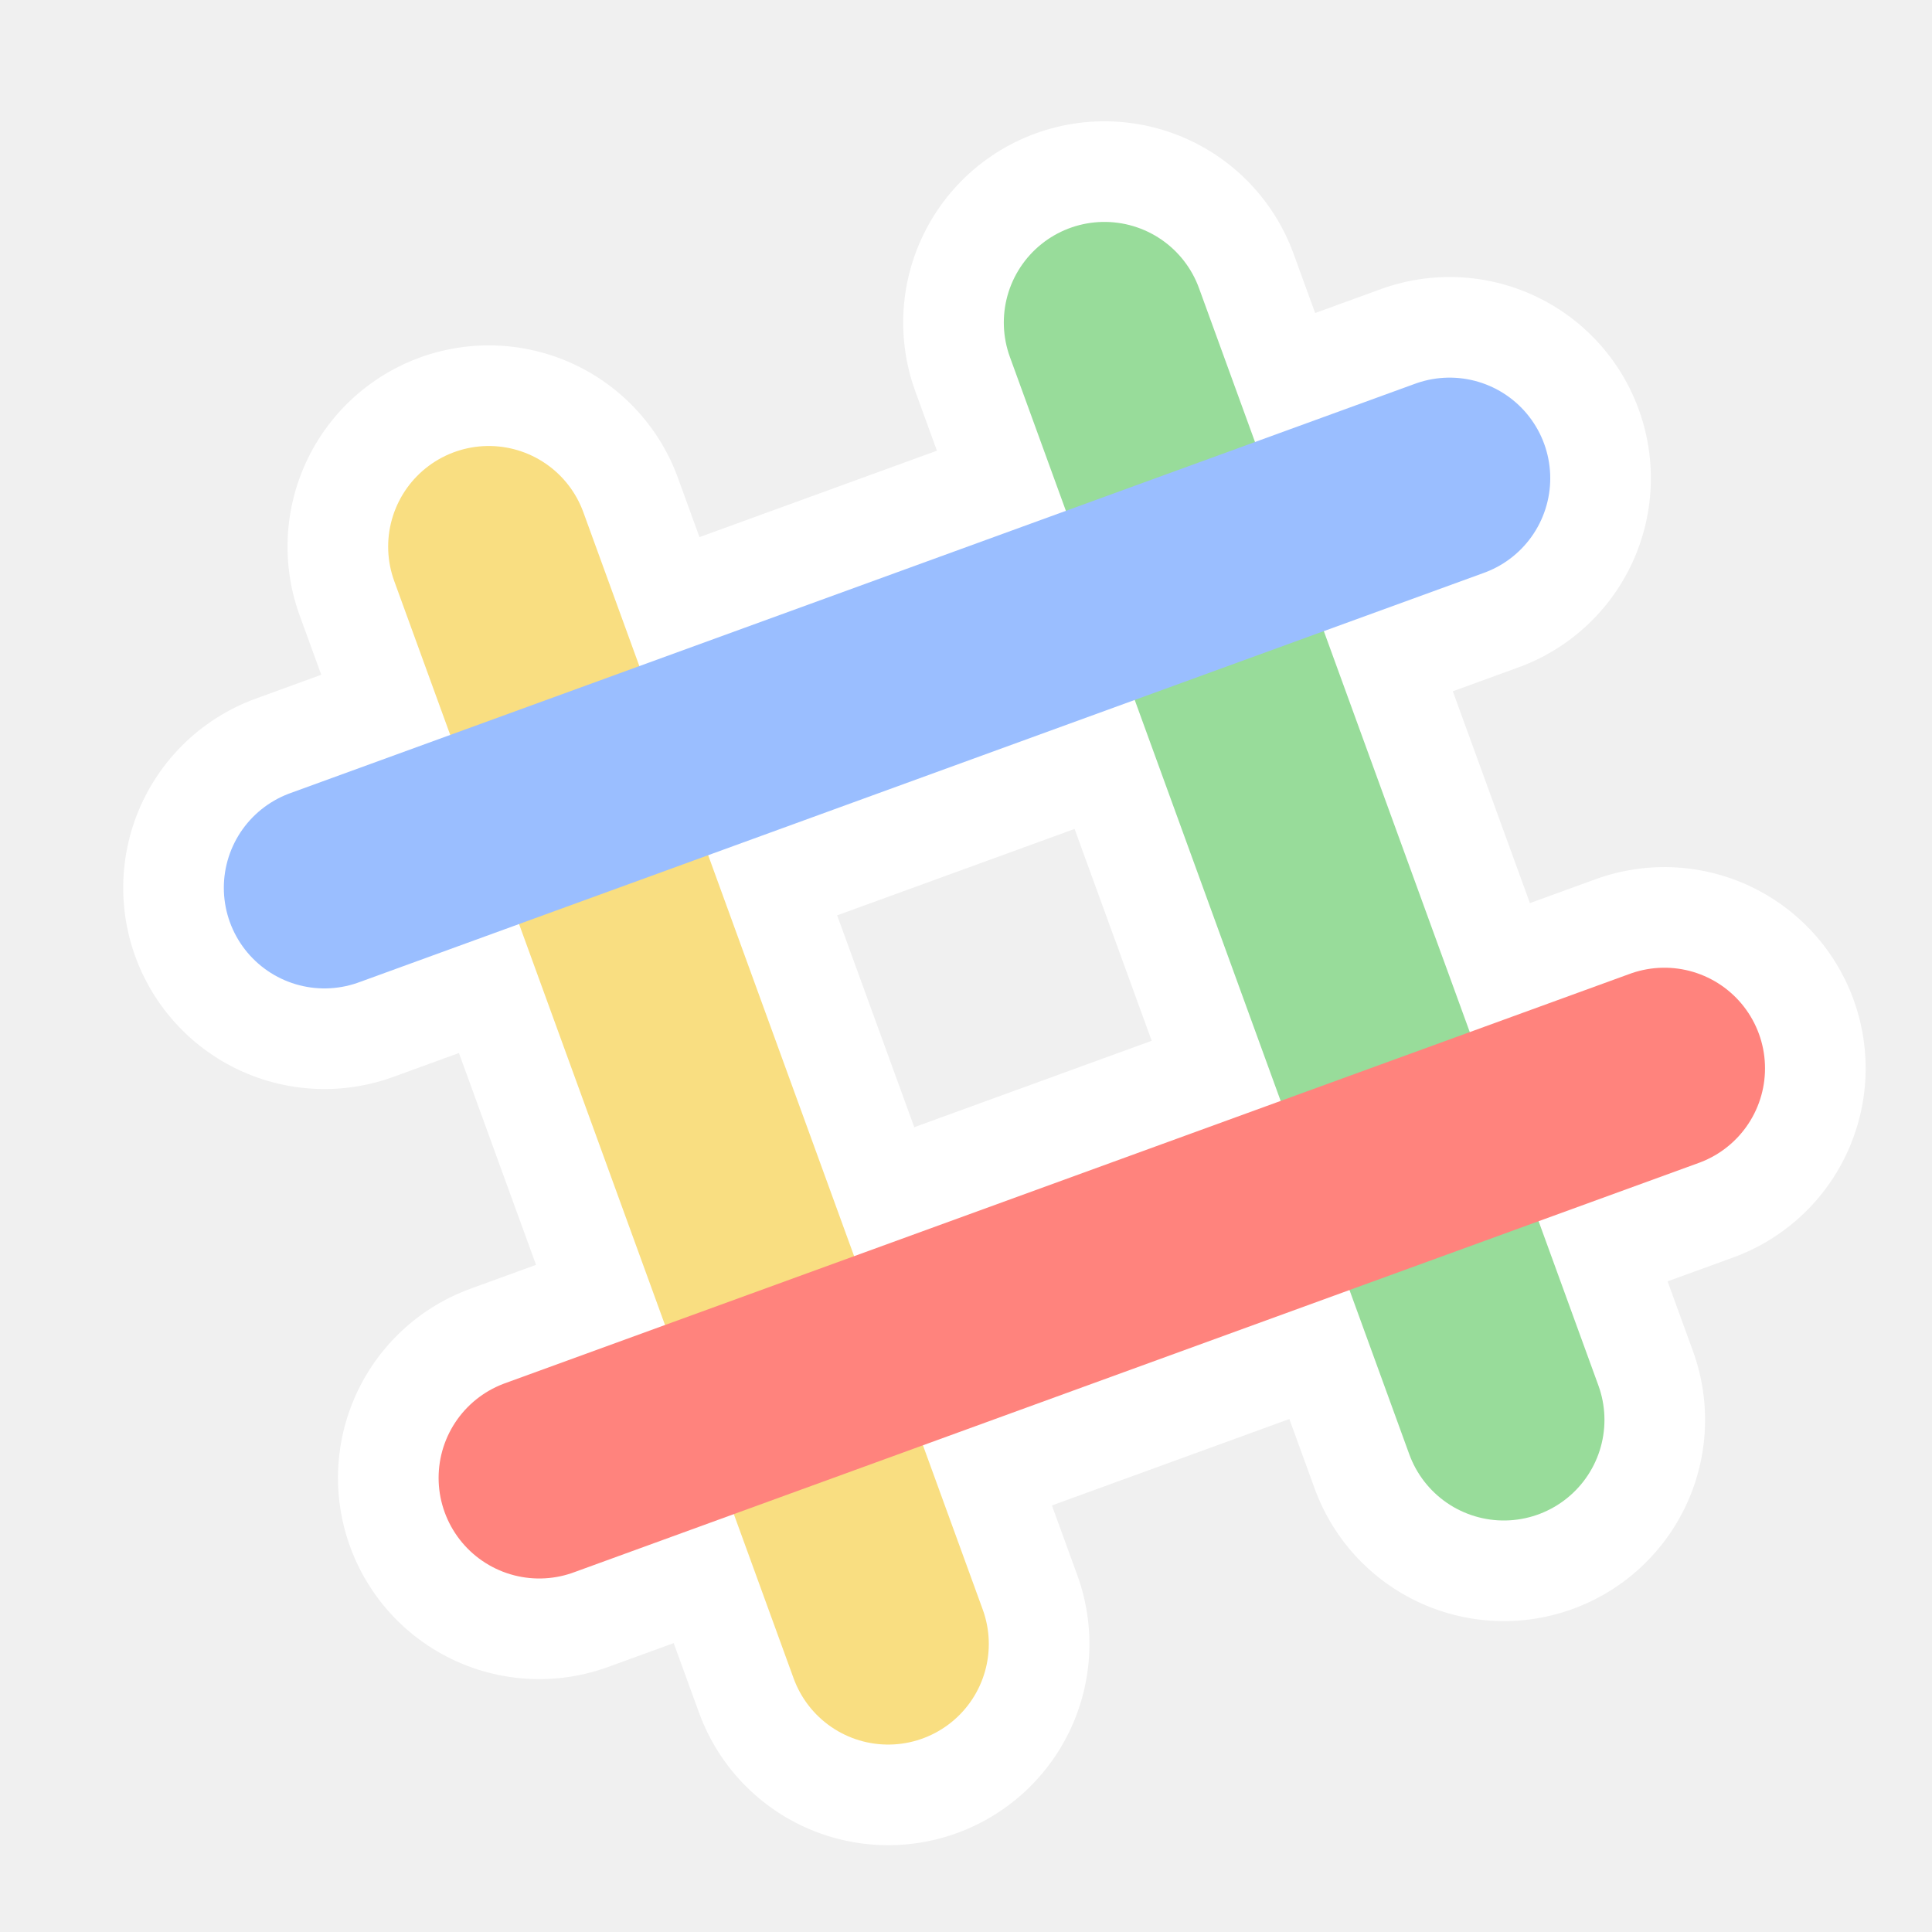
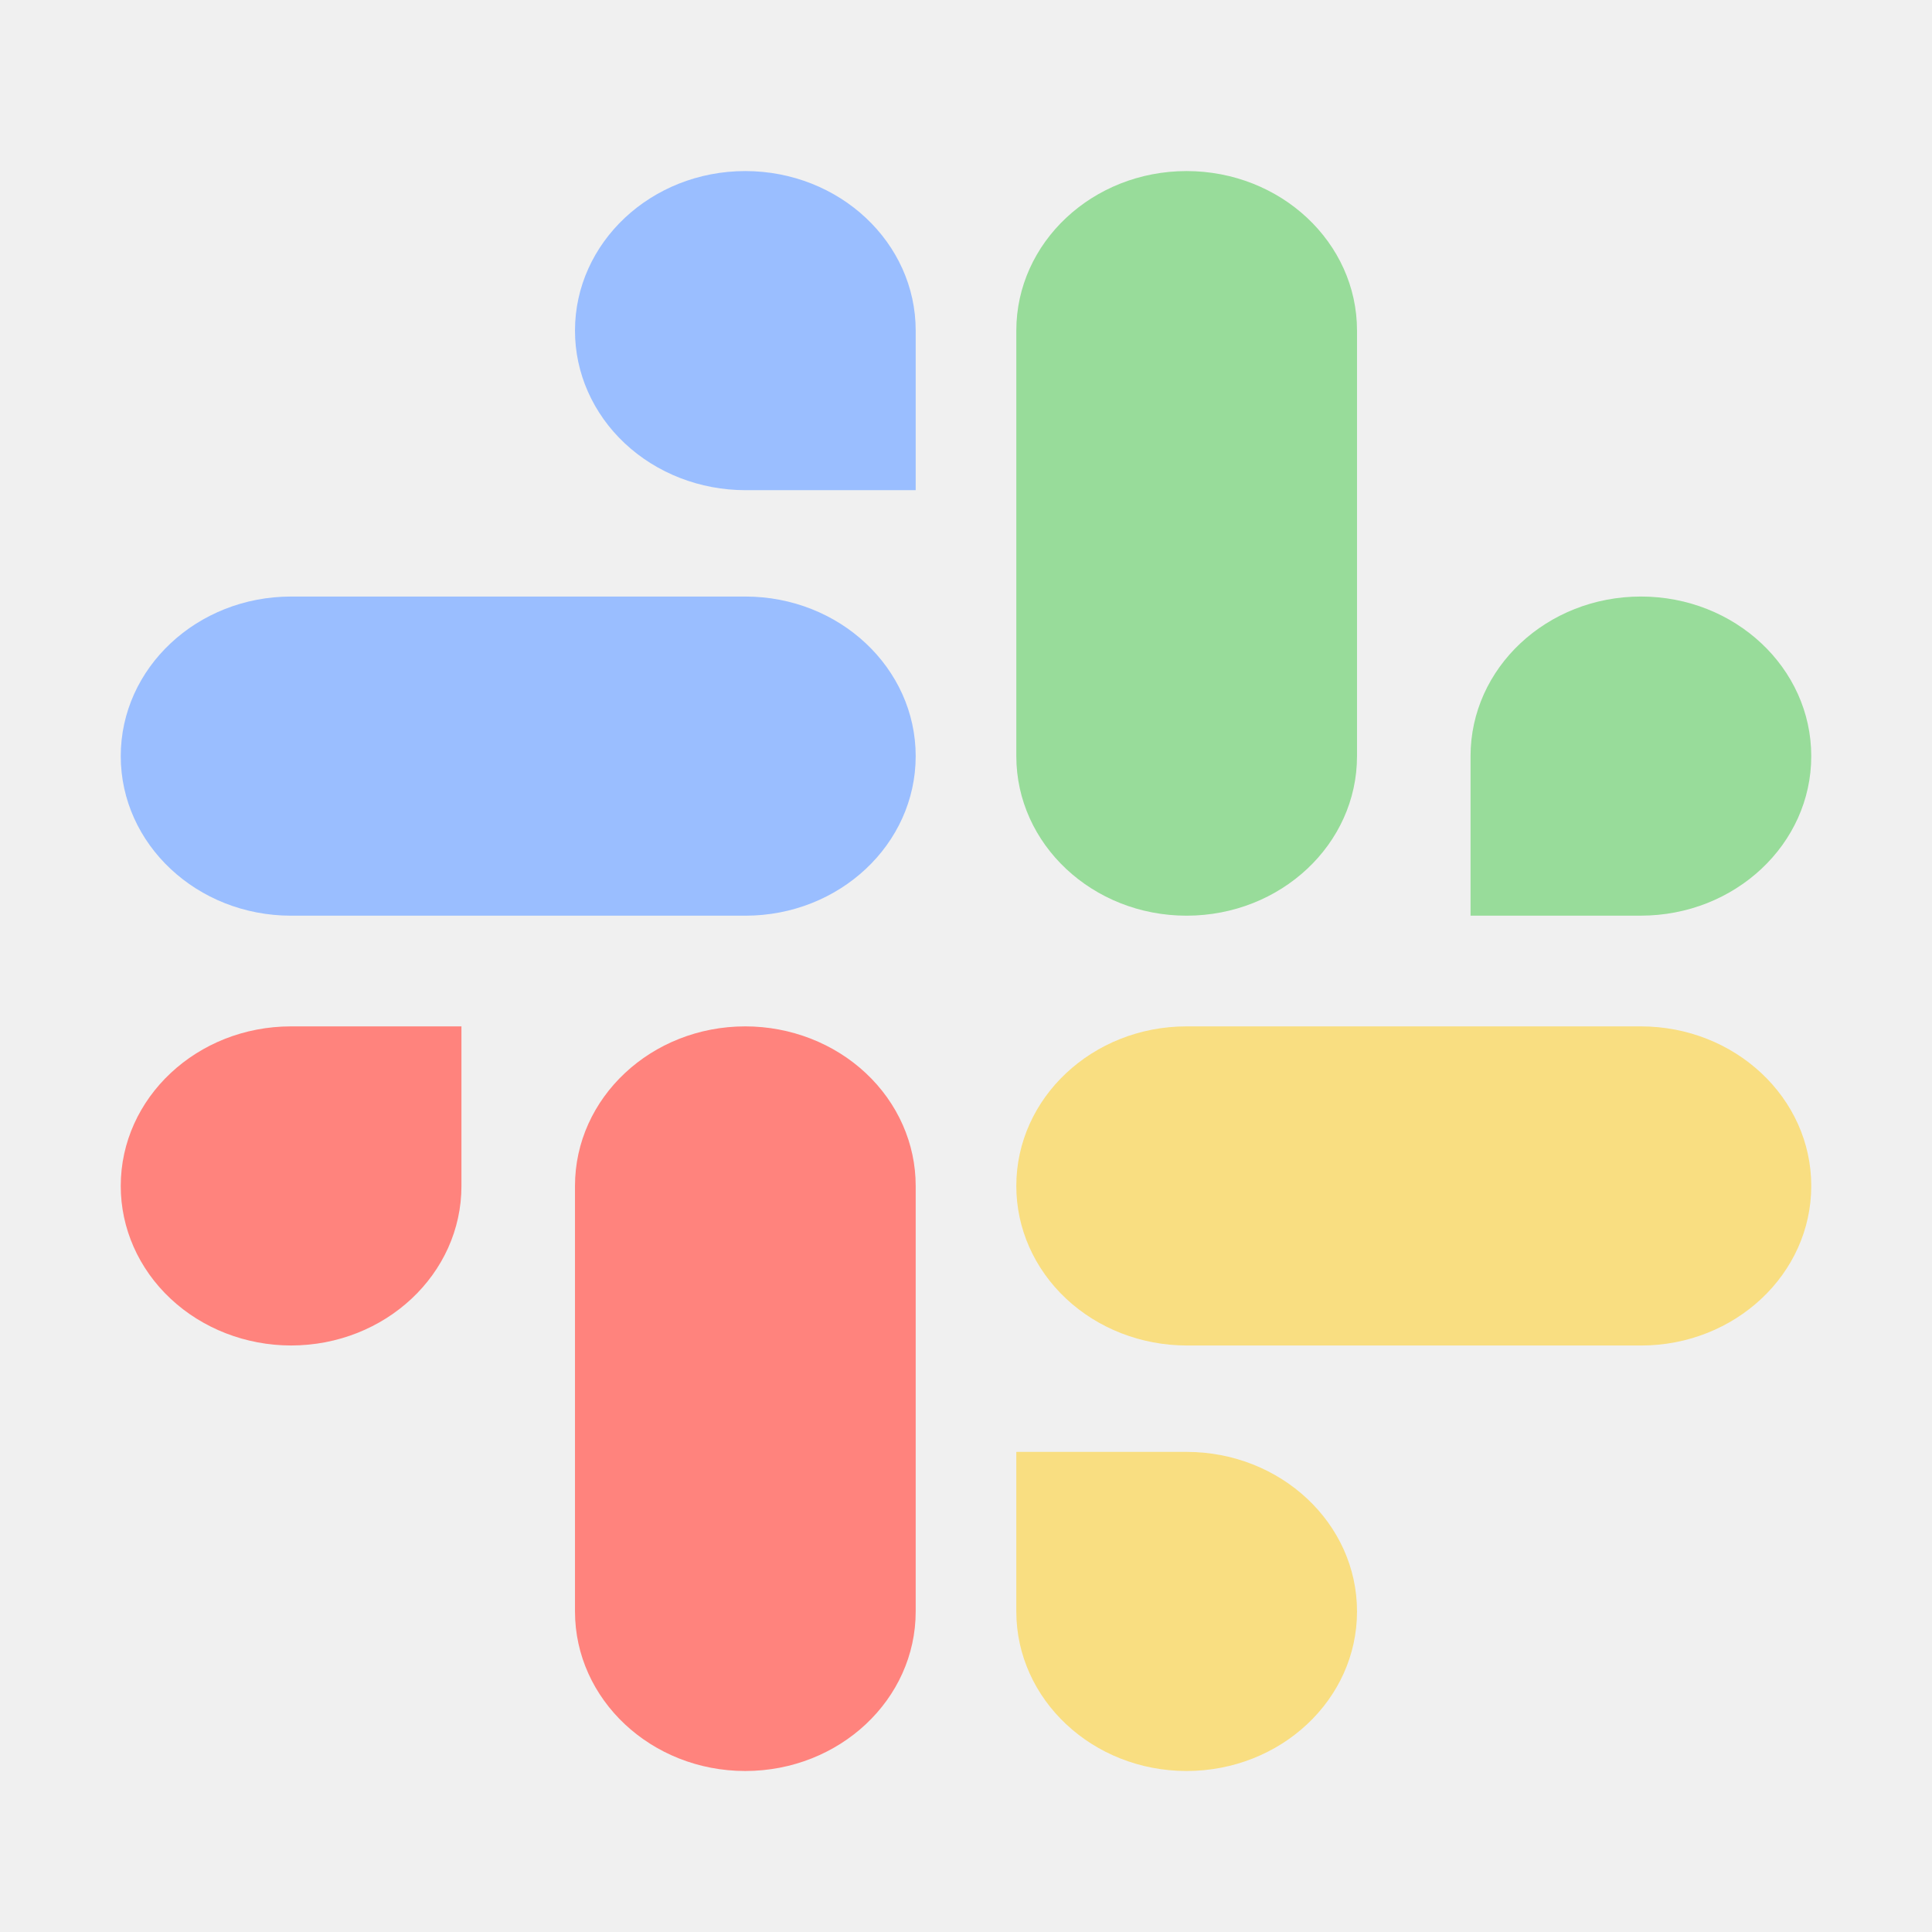
- <svg xmlns="http://www.w3.org/2000/svg" width="192" height="192" viewBox="0 0 192 192">
-   <g fill="none" fill-rule="evenodd" stroke-linecap="round">
-     <g stroke="#FFF" stroke-width="40" transform="rotate(-20 188.691 -33.633)">
-       <line x1="26.942" x2="26.942" y1="1.095" y2="117.145" />
-       <line x1="92.052" x2="92.052" y1="1.095" y2="117.145" />
-       <line x1="118.994" y1="27.37" y2="27.37" />
-       <line x1="118.994" y1="89.775" y2="89.775" />
-     </g>
-     <g stroke-width="20" transform="rotate(-20 188.691 -33.633)">
-       <line x1="26.942" x2="26.942" y1="1.095" y2="117.145" stroke="#F9DE81" />
-       <line x1="92.052" x2="92.052" y1="1.095" y2="117.145" stroke="#98DC9A" />
-       <line x1="118.994" y1="27.37" y2="27.37" stroke="#9ABEFF" />
-       <line x1="118.994" y1="89.775" y2="89.775" stroke="#FF837D" />
-     </g>
+ <svg xmlns="http://www.w3.org/2000/svg" width="192" height="192" viewBox="0 0 192 192" fill="none">
+   <g clip-path="url(#clip0)">
+     <path fill-rule="evenodd" clip-rule="evenodd" d="M57.142 32.857C57.142 24.1 64.721 17 74.07 17C83.428 17.009 91.008 24.108 91 32.857V48.713H74.07C69.576 48.709 65.268 47.036 62.093 44.062C58.919 41.089 57.138 37.058 57.142 32.857ZM28.927 59.284H74.07C83.419 59.284 91 66.385 91 75.143C91 83.9 83.419 91 74.073 91H28.927C19.578 91 12 83.9 12 75.143C12 66.385 19.578 59.284 28.927 59.284Z" fill="#9ABEFF" />
+     <path fill-rule="evenodd" clip-rule="evenodd" d="M134.858 32.856V75.141V75.144C134.865 83.893 127.286 90.991 117.927 91C108.578 91 101 83.9 101 75.139V32.856C101 24.1 108.578 17 117.927 17C127.286 17.009 134.865 24.107 134.858 32.856ZM163.07 59.283C172.419 59.283 180 66.383 180 75.141C180.008 83.89 172.428 90.989 163.07 90.997H146.142V75.141C146.142 66.383 153.721 59.283 163.07 59.283Z" fill="#98DC9A" />
+     <path fill-rule="evenodd" clip-rule="evenodd" d="M163.073 133.716H117.927V133.713C113.433 133.709 109.125 132.036 105.951 129.062C102.776 126.089 100.995 122.058 101 117.857C101 109.1 108.578 102 117.927 102H163.07C172.428 102.009 180.008 109.108 180 117.857C180 126.615 172.419 133.716 163.073 133.716ZM134.858 160.143C134.865 168.892 127.286 175.991 117.927 176C108.578 176 101 168.9 101 160.143V144.287H117.927C127.286 144.296 134.865 151.394 134.858 160.143Z" fill="#F9DE81" />
+     <path fill-rule="evenodd" clip-rule="evenodd" d="M16.951 129.062C13.776 126.089 11.995 122.058 12 117.857C12 109.1 19.578 102 28.927 102H45.858V117.857C45.865 126.606 38.286 133.704 28.927 133.713C24.433 133.709 20.125 132.036 16.951 129.062ZM57.142 160.141V117.857C57.142 109.1 64.721 102 74.07 102C78.564 102.004 82.873 103.676 86.048 106.65C89.223 109.624 91.004 113.655 91 117.857V160.143C91.008 168.892 83.428 175.991 74.07 176C64.721 176 57.142 168.9 57.142 160.141Z" fill="#FF837D" />
  </g>
+   <defs>
+     <clipPath id="clip0">
+       <rect width="192" height="192" fill="white" />
+     </clipPath>
+   </defs>
</svg>
